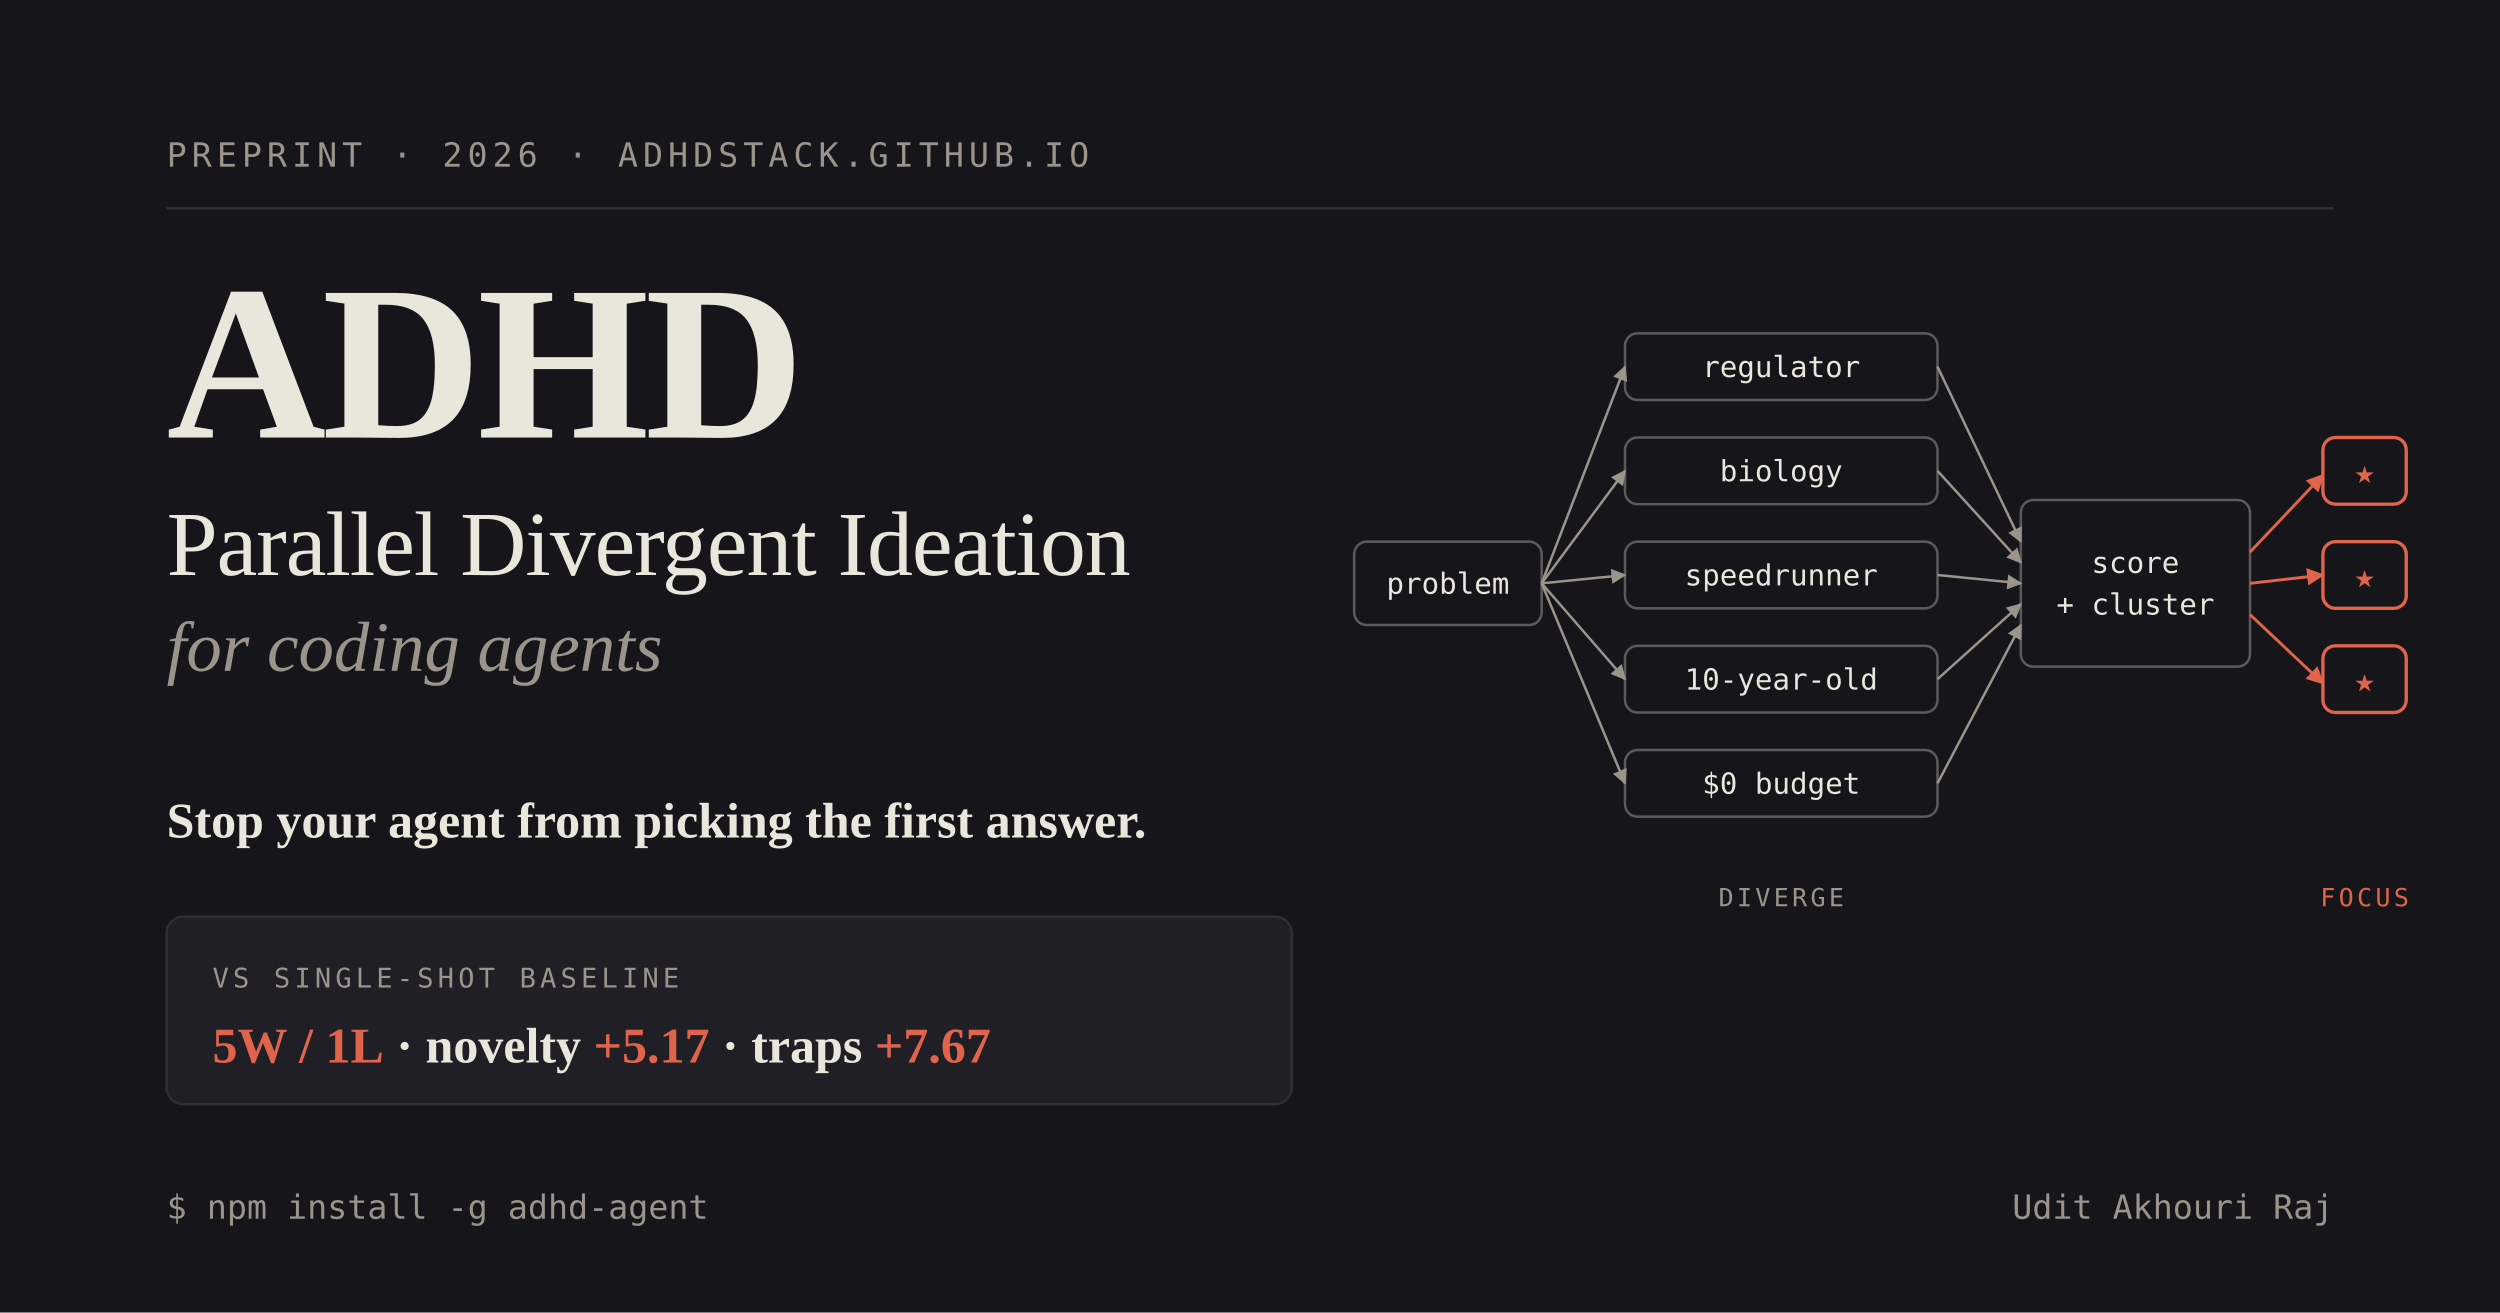
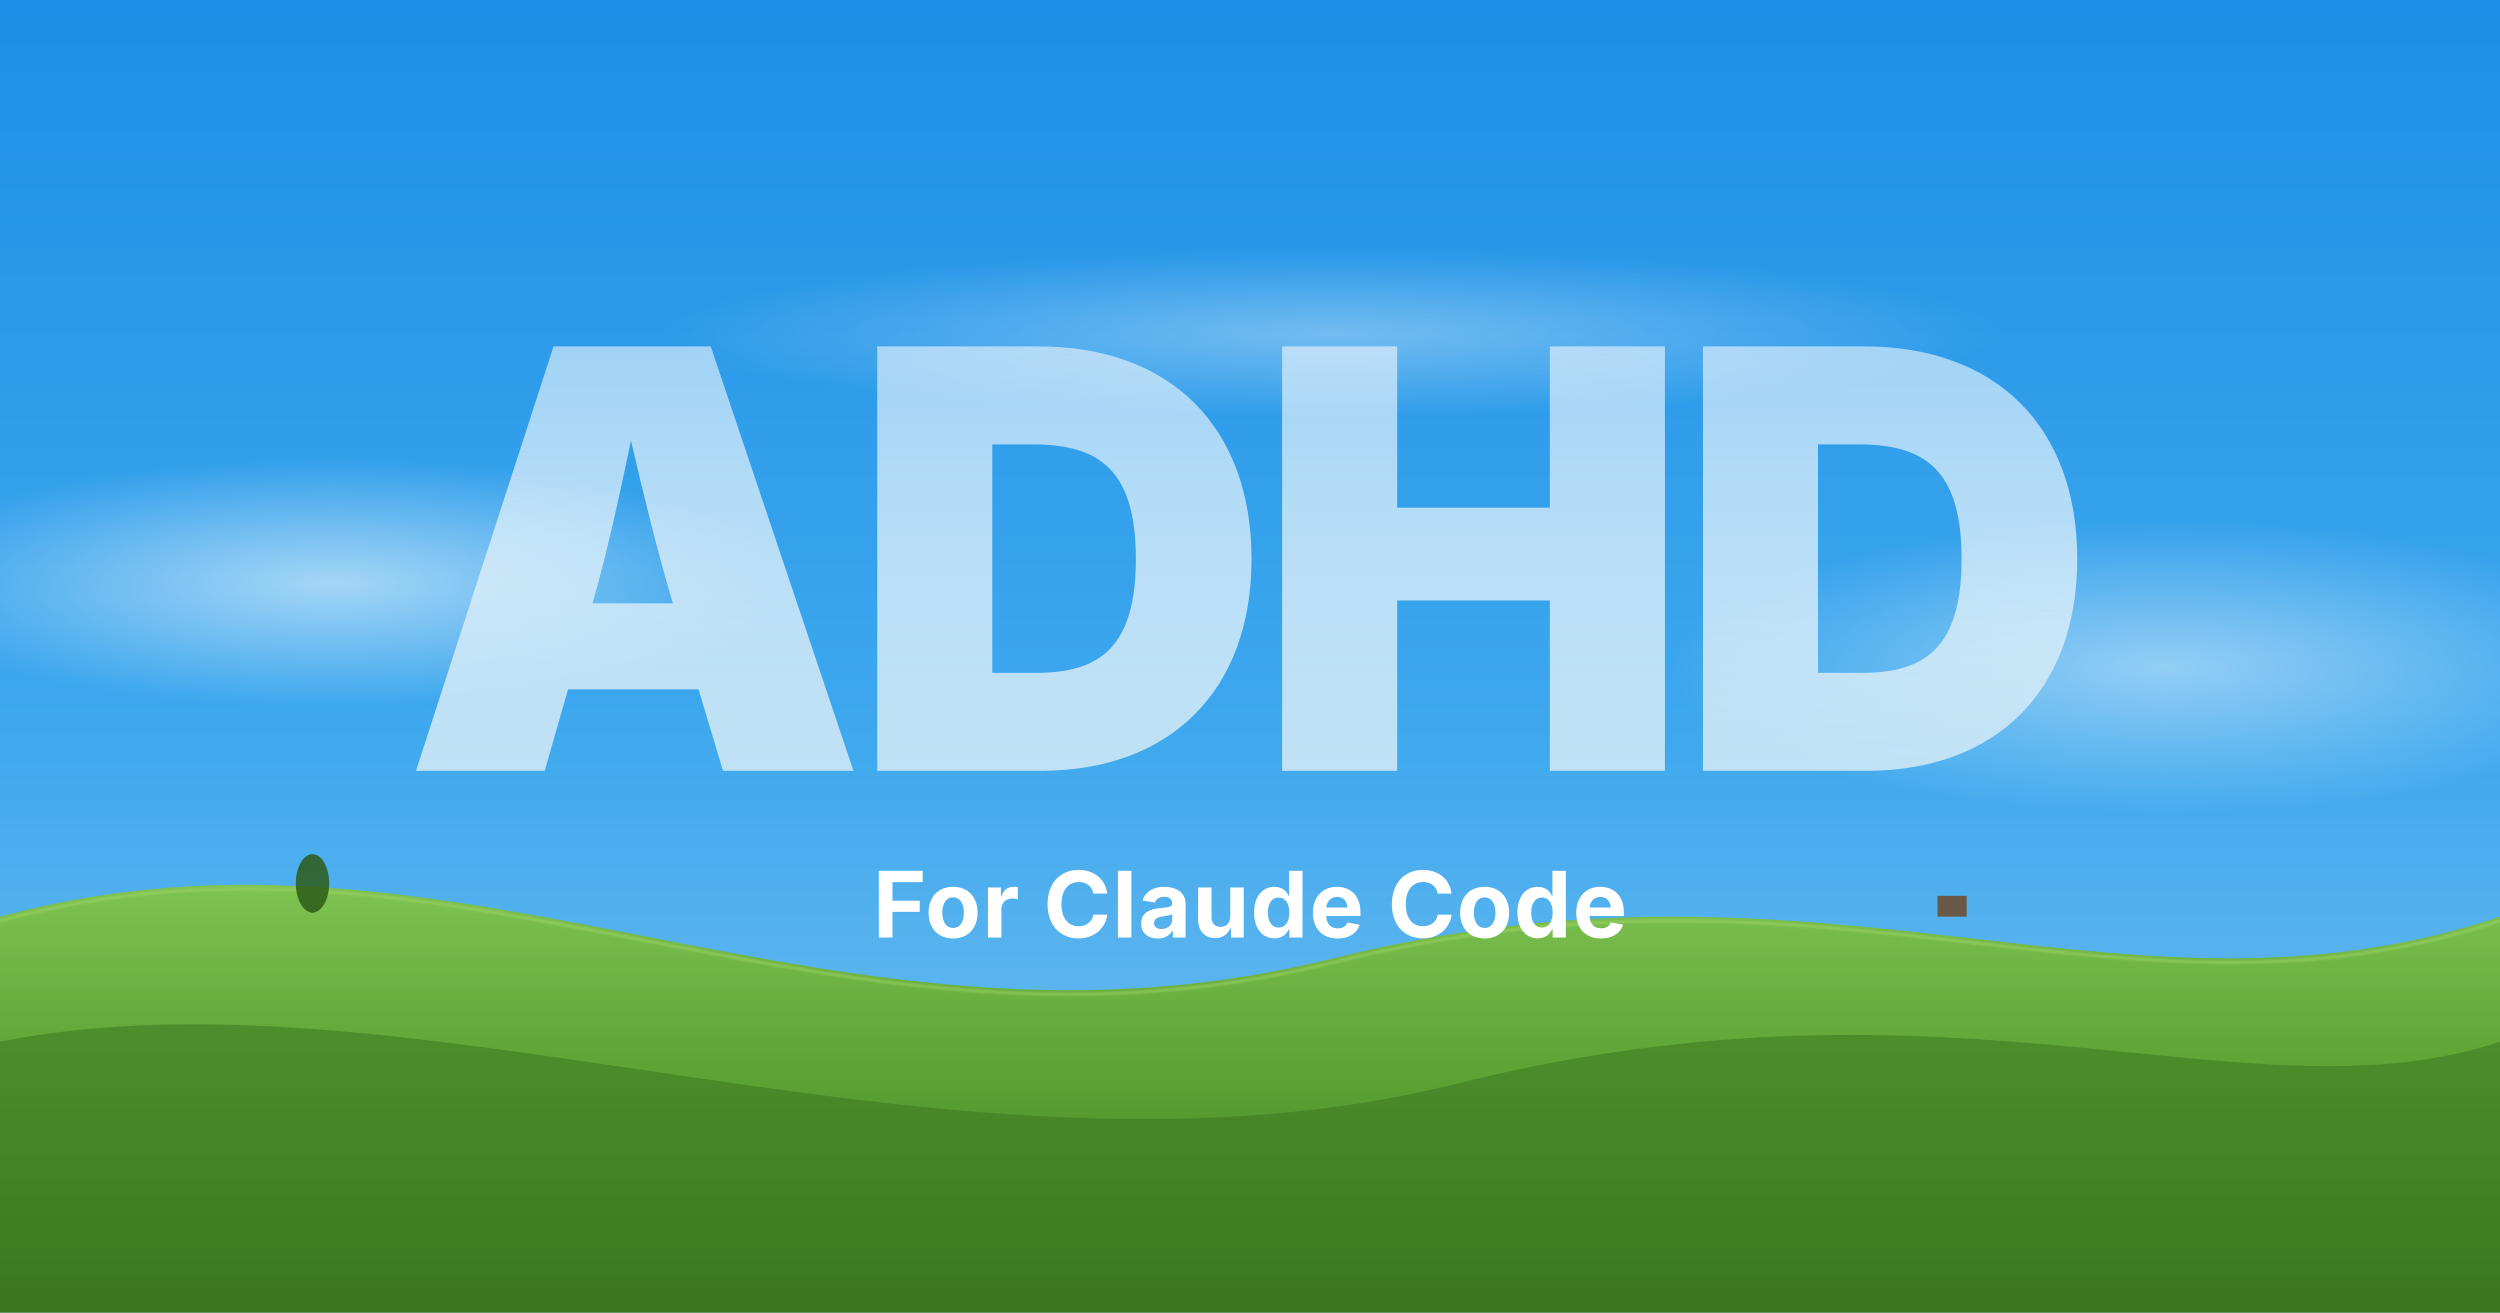
- <svg xmlns="http://www.w3.org/2000/svg" width="1200" height="630" viewBox="0 0 1200 630" font-family="Georgia, 'Times New Roman', serif">
+ <svg xmlns="http://www.w3.org/2000/svg" width="1200" height="630" viewBox="0 0 1200 630" font-family="-apple-system, 'Inter', 'Helvetica Neue', Helvetica, Arial, sans-serif">
  <defs>
-     <marker id="arr" viewBox="0 0 10 10" refX="9" refY="5" markerWidth="6" markerHeight="6" orient="auto-start-reverse">
-       <path d="M0,0 L10,5 L0,10 z" fill="#9a948a" />
-     </marker>
-     <marker id="arr-accent" viewBox="0 0 10 10" refX="9" refY="5" markerWidth="6" markerHeight="6" orient="auto-start-reverse">
-       <path d="M0,0 L10,5 L0,10 z" fill="#e0644b" />
-     </marker>
+     <linearGradient id="sky" x1="0" y1="0" x2="0" y2="1">
+       <stop offset="0%" stop-color="#1e8fe6" />
+       <stop offset="55%" stop-color="#3da8ee" />
+       <stop offset="100%" stop-color="#7dc2ee" />
+     </linearGradient>
+     <linearGradient id="hill" x1="0" y1="0" x2="0" y2="1">
+       <stop offset="0%" stop-color="#7fc352" />
+       <stop offset="40%" stop-color="#5fa636" />
+       <stop offset="100%" stop-color="#3a7720" />
+     </linearGradient>
+     <linearGradient id="wordmark" x1="0" y1="0" x2="0" y2="1">
+       <stop offset="0%" stop-color="#ffffff" stop-opacity="0.55" />
+       <stop offset="55%" stop-color="#dff0fa" stop-opacity="0.78" />
+       <stop offset="100%" stop-color="#cbe6f5" stop-opacity="0.92" />
+     </linearGradient>
+     <radialGradient id="cloudL" cx="0.5" cy="0.5" r="0.5">
+       <stop offset="0%" stop-color="#ffffff" stop-opacity="0.55" />
+       <stop offset="100%" stop-color="#ffffff" stop-opacity="0" />
+     </radialGradient>
+     <radialGradient id="cloudR" cx="0.5" cy="0.5" r="0.5">
+       <stop offset="0%" stop-color="#ffffff" stop-opacity="0.45" />
+       <stop offset="100%" stop-color="#ffffff" stop-opacity="0" />
+     </radialGradient>
+     <filter id="soft" x="-10%" y="-10%" width="120%" height="120%">
+       <feGaussianBlur stdDeviation="0.6" />
+     </filter>
  </defs>
-   <rect width="1200" height="630" fill="#16161a" />
-   <line x1="80" y1="100" x2="1120" y2="100" stroke="#2e2e36" stroke-width="1.2" />
-   <text x="80" y="80" font-family="Menlo, Consolas, monospace" font-size="16" fill="#9a948a" letter-spacing="2.4">
-     PREPRINT · 2026 · ADHDSTACK.GITHUB.IO
-   </text>
-   <text x="80" y="210" font-size="106" font-weight="700" fill="#e9e6dc" letter-spacing="-2">ADHD</text>
-   <text x="80" y="276" font-size="44" font-weight="400" fill="#e9e6dc" letter-spacing="-0.5">Parallel Divergent Ideation</text>
-   <text x="80" y="322" font-size="34" font-style="italic" fill="#9a948a">for coding agents</text>
-   <text x="80" y="402" font-size="24" font-weight="600" fill="#e9e6dc">
-     Stop your agent from picking the first answer.
-   </text>
-   <g transform="translate(80, 440)">
-     <rect width="540" height="90" rx="8" fill="#1f1f25" stroke="#2e2e36" stroke-width="1.2" />
-     <text x="22" y="34" font-family="Menlo, Consolas, monospace" font-size="13" fill="#9a948a" letter-spacing="2">VS SINGLE-SHOT BASELINE</text>
-     <text x="22" y="70" font-size="24" font-weight="600" fill="#e9e6dc">
-       <tspan fill="#e0644b" font-weight="700">5W / 1L</tspan>
-       <tspan>  ·  novelty </tspan>
-       <tspan fill="#e0644b" font-weight="700">+5.17</tspan>
-       <tspan>  ·  traps </tspan>
-       <tspan fill="#e0644b" font-weight="700">+7.67</tspan>
-     </text>
+   <rect width="1200" height="630" fill="url(#sky)" />
+   <ellipse cx="160" cy="280" rx="220" ry="60" fill="url(#cloudL)" />
+   <ellipse cx="1040" cy="320" rx="240" ry="70" fill="url(#cloudR)" />
+   <ellipse cx="640" cy="160" rx="320" ry="40" fill="url(#cloudL)" opacity="0.6" />
+   <path d="M0,440 C 220,380 400,520 640,460 C 880,400 1020,500 1200,440 L 1200,630 L 0,630 Z" fill="url(#hill)" />
+   <path d="M0,500 C 200,460 460,580 700,520 C 940,460 1080,540 1200,500 L 1200,630 L 0,630 Z" fill="#3a7720" opacity="0.55" />
+   <path d="M0,442 C 220,382 400,522 640,462 C 880,402 1020,502 1200,442" fill="none" stroke="#a3d76b" stroke-width="1.6" opacity="0.45" filter="url(#soft)" />
+   <g transform="translate(150, 430)" fill="#2d5a18" opacity="0.85">
+     <ellipse cx="0" cy="-6" rx="8" ry="14" />
+     <rect x="-1" y="0" width="2" height="8" />
  </g>
-   <text x="80" y="585" font-family="Menlo, Consolas, monospace" font-size="16" fill="#9a948a">
-     $ npm install -g adhd-agent
-   </text>
-   <text x="1120" y="585" font-family="Menlo, Consolas, monospace" font-size="16" fill="#9a948a" text-anchor="end">
-     Udit Akhouri Raj
-   </text>
-   <g transform="translate(650, 140)" font-family="Menlo, Consolas, monospace" font-size="14">
-     <rect x="0" y="120" width="90" height="40" rx="6" fill="none" stroke="#5b5b5b" stroke-width="1.2" />
-     <text x="45" y="145" text-anchor="middle" fill="#e9e6dc">problem</text>
-     <g fill="none" stroke="#5b5b5b" stroke-width="1.2">
-       <rect x="130" y="20" width="150" height="32" rx="6" />
-       <rect x="130" y="70" width="150" height="32" rx="6" />
-       <rect x="130" y="120" width="150" height="32" rx="6" />
-       <rect x="130" y="170" width="150" height="32" rx="6" />
-       <rect x="130" y="220" width="150" height="32" rx="6" />
-     </g>
-     <g text-anchor="middle" fill="#e9e6dc">
-       <text x="205" y="41">regulator</text>
-       <text x="205" y="91">biology</text>
-       <text x="205" y="141">speedrunner</text>
-       <text x="205" y="191">10-year-old</text>
-       <text x="205" y="241">$0 budget</text>
-     </g>
-     <g stroke="#9a948a" stroke-width="1.2" fill="none">
-       <line x1="90" y1="140" x2="130" y2="36" marker-end="url(#arr)" />
-       <line x1="90" y1="140" x2="130" y2="86" marker-end="url(#arr)" />
-       <line x1="90" y1="140" x2="130" y2="136" marker-end="url(#arr)" />
-       <line x1="90" y1="140" x2="130" y2="186" marker-end="url(#arr)" />
-       <line x1="90" y1="140" x2="130" y2="236" marker-end="url(#arr)" />
-     </g>
-     <rect x="320" y="100" width="110" height="80" rx="6" fill="none" stroke="#5b5b5b" stroke-width="1.2" />
-     <text x="375" y="135" text-anchor="middle" fill="#e9e6dc">score</text>
-     <text x="375" y="155" text-anchor="middle" fill="#e9e6dc">+ cluster</text>
-     <g stroke="#9a948a" stroke-width="1.2" fill="none">
-       <line x1="280" y1="36" x2="320" y2="120" marker-end="url(#arr)" />
-       <line x1="280" y1="86" x2="320" y2="130" marker-end="url(#arr)" />
-       <line x1="280" y1="136" x2="320" y2="140" marker-end="url(#arr)" />
-       <line x1="280" y1="186" x2="320" y2="150" marker-end="url(#arr)" />
-       <line x1="280" y1="236" x2="320" y2="160" marker-end="url(#arr)" />
-     </g>
-     <g fill="none" stroke="#e0644b" stroke-width="1.6">
-       <rect x="465" y="70" width="40" height="32" rx="6" />
-       <rect x="465" y="120" width="40" height="32" rx="6" />
-       <rect x="465" y="170" width="40" height="32" rx="6" />
-     </g>
-     <g text-anchor="middle" fill="#e0644b" font-size="16">
-       <text x="485" y="92">★</text>
-       <text x="485" y="142">★</text>
-       <text x="485" y="192">★</text>
-     </g>
-     <g stroke="#e0644b" stroke-width="1.4" fill="none">
-       <line x1="430" y1="125" x2="465" y2="88" marker-end="url(#arr-accent)" />
-       <line x1="430" y1="140" x2="465" y2="136" marker-end="url(#arr-accent)" />
-       <line x1="430" y1="155" x2="465" y2="188" marker-end="url(#arr-accent)" />
-     </g>
-     <text x="205" y="295" text-anchor="middle" fill="#9a948a" font-size="12" letter-spacing="1.6">DIVERGE</text>
-     <text x="485" y="295" text-anchor="middle" fill="#e0644b" font-size="12" letter-spacing="1.6">FOCUS</text>
-   </g>
+   <rect x="930" y="430" width="14" height="10" fill="#6e4a2a" opacity="0.85" />
+   <text x="600" y="370" text-anchor="middle" font-size="280" font-weight="900" letter-spacing="-8" fill="url(#wordmark)">ADHD</text>
+   <text x="600" y="450" text-anchor="middle" font-size="44" font-weight="700" fill="#ffffff" letter-spacing="0.5">For Claude Code</text>
</svg>
